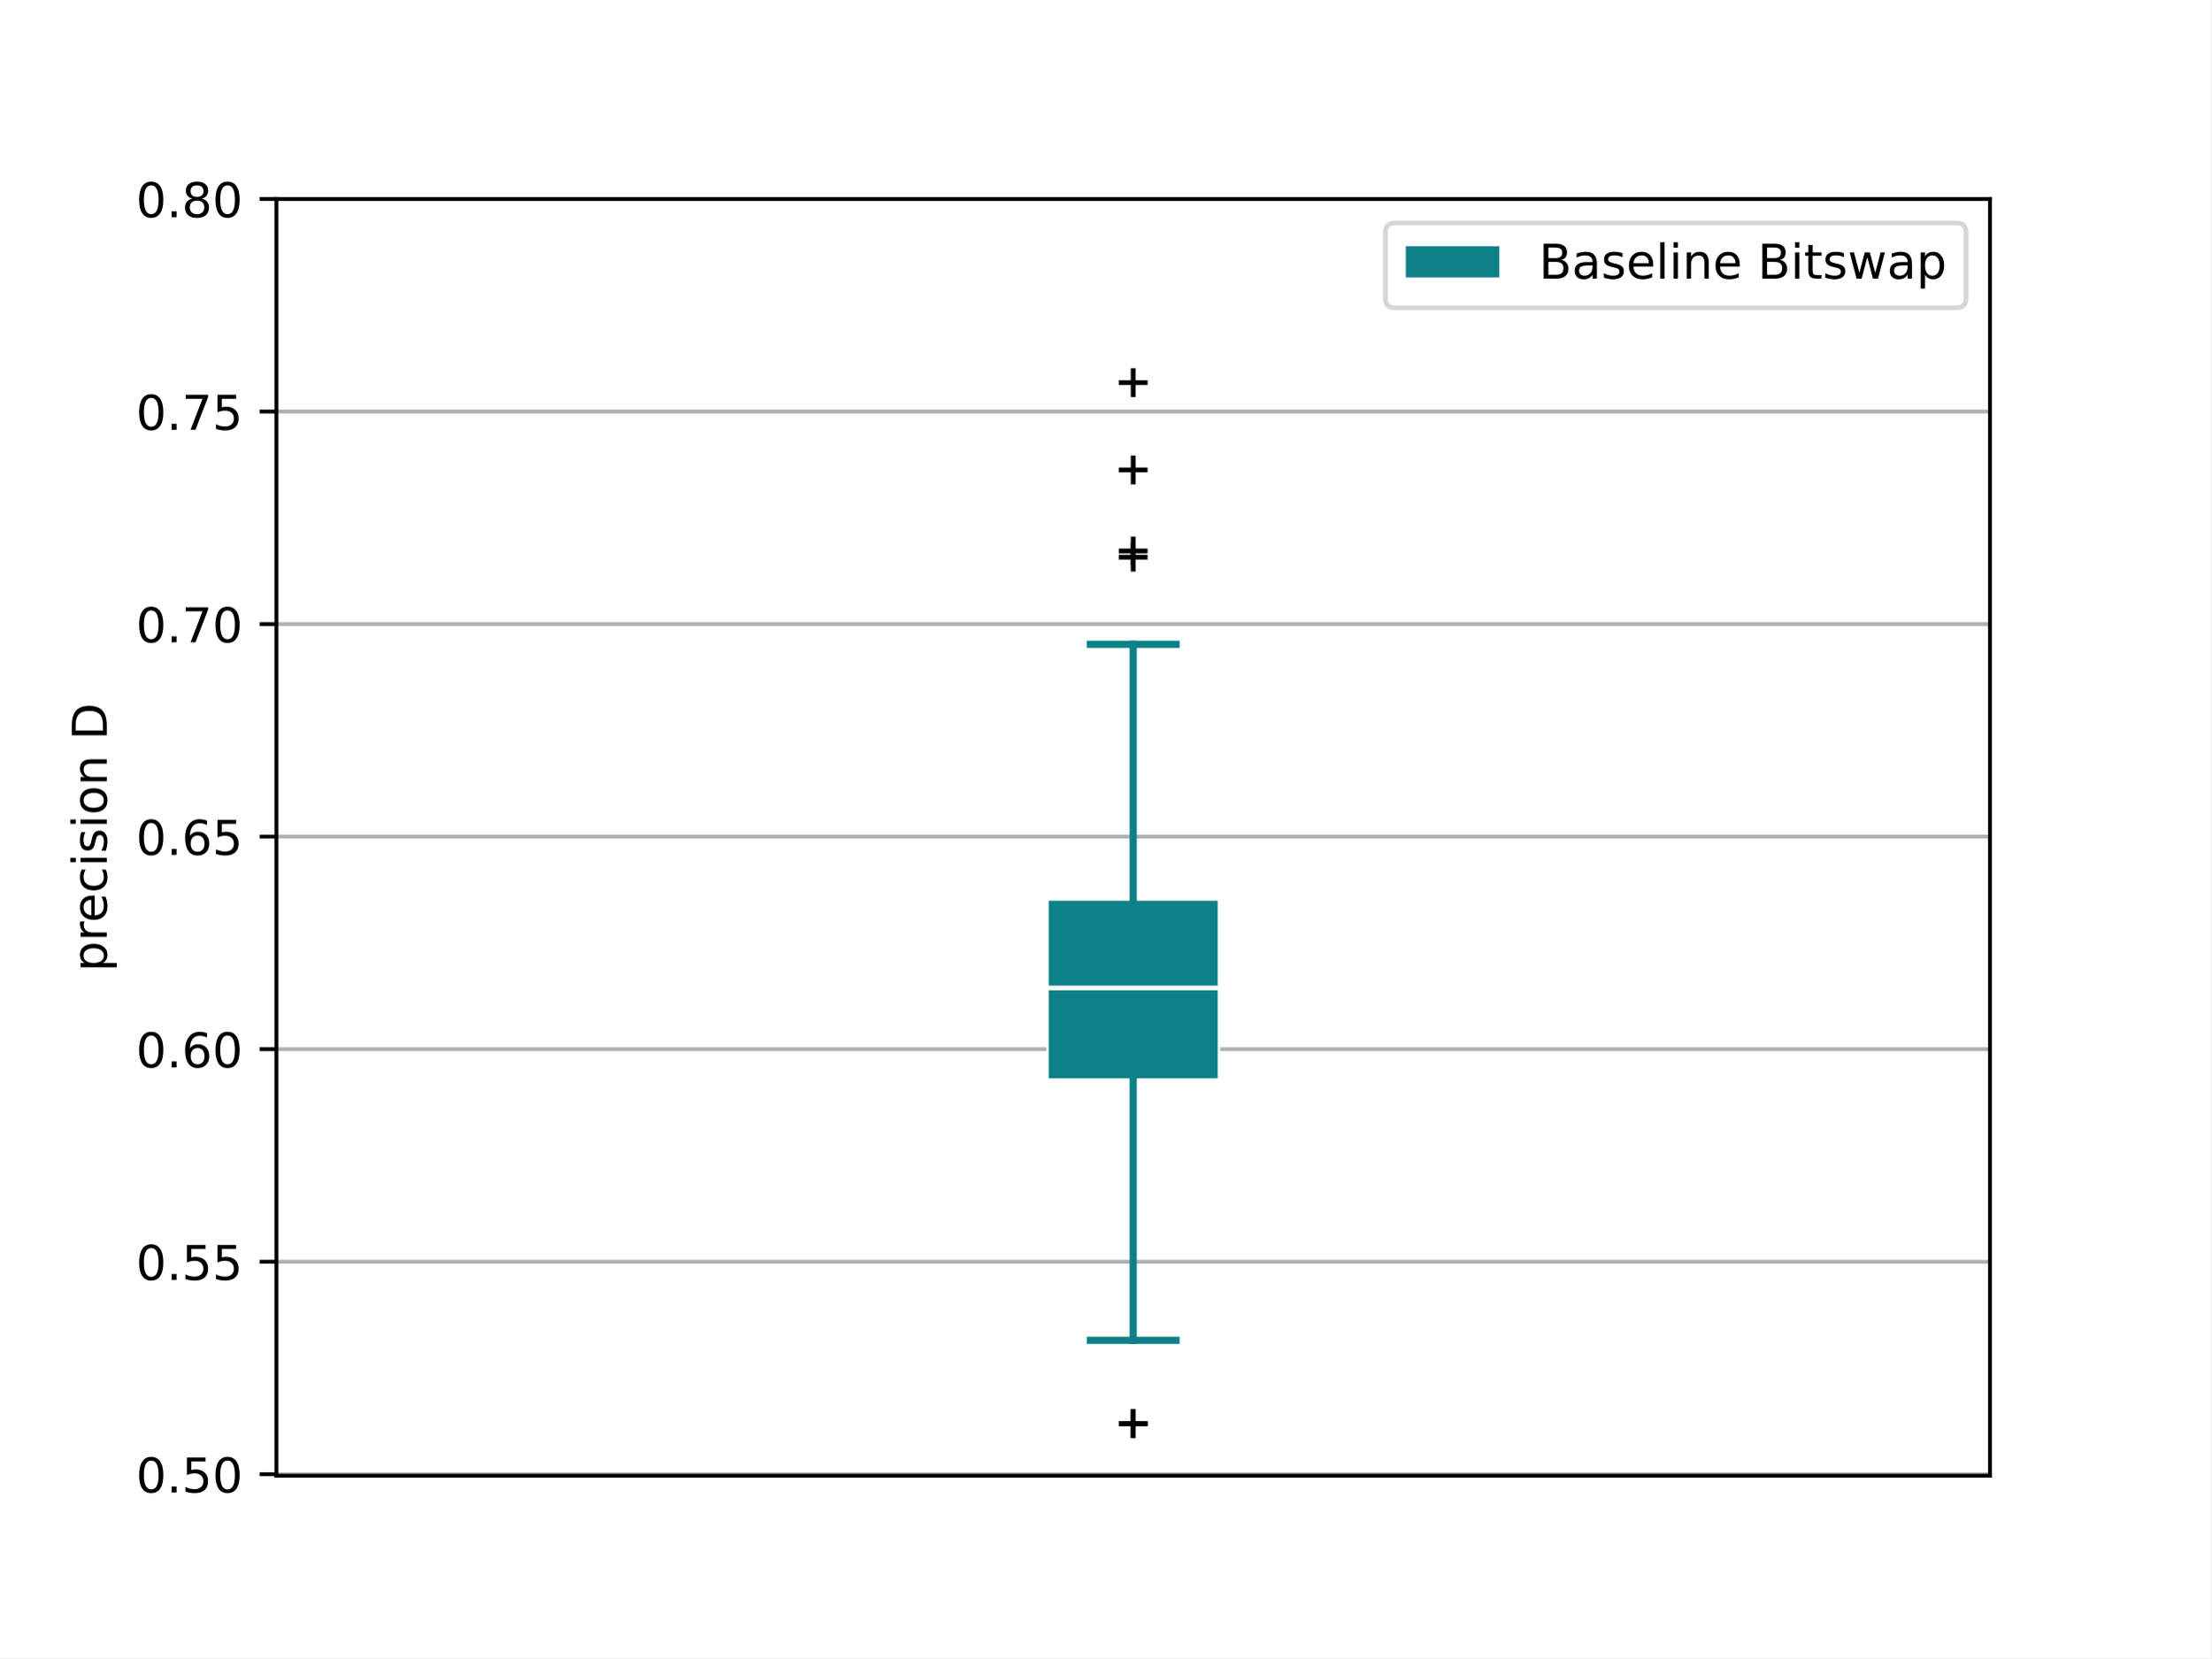
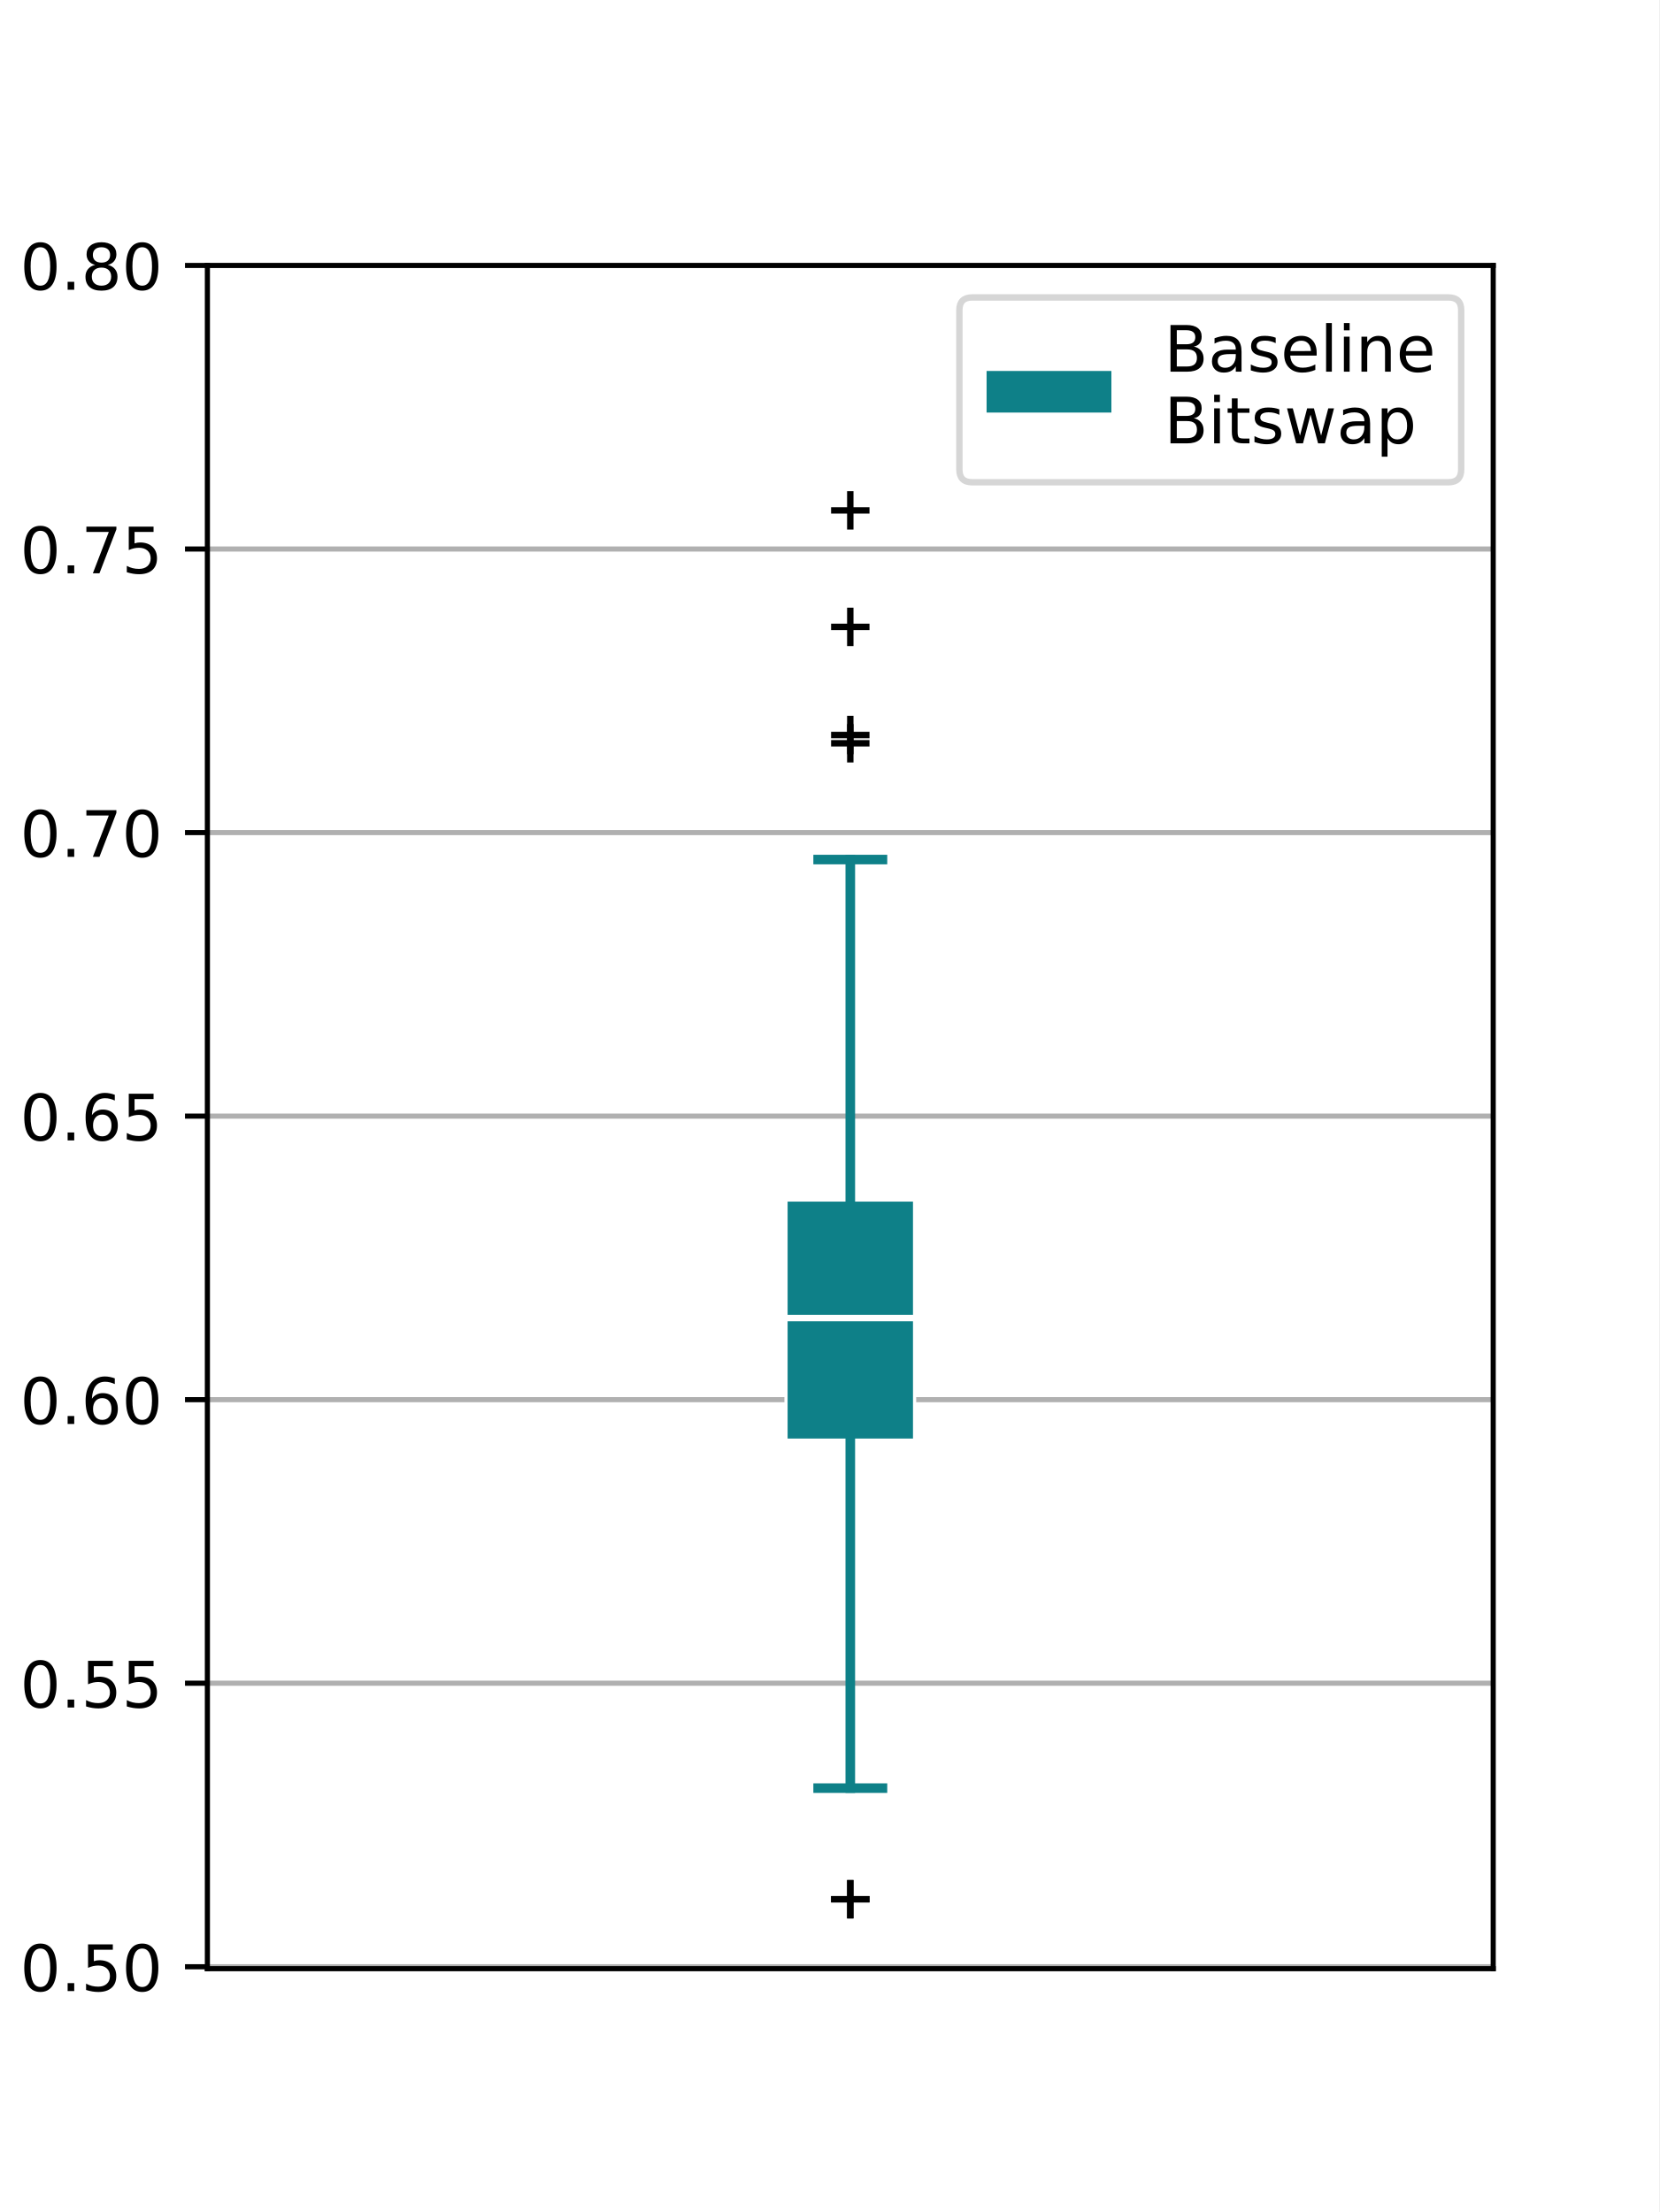
- <svg xmlns="http://www.w3.org/2000/svg" xmlns:xlink="http://www.w3.org/1999/xlink" width="460.8pt" height="345.6pt" viewBox="0 0 460.8 345.6" version="1.1">
+ <svg xmlns="http://www.w3.org/2000/svg" xmlns:xlink="http://www.w3.org/1999/xlink" width="259.2pt" height="345.6pt" viewBox="0 0 259.2 345.6" version="1.1">
  <defs>
    <style type="text/css">*{stroke-linejoin: round; stroke-linecap: butt}</style>
  </defs>
  <g id="figure_1">
    <g id="patch_1">
-       <path d="M 0 345.6  L 460.8 345.6  L 460.8 0  L 0 0  z " style="fill: #ffffff" />
+       <path d="M 0 345.6  L 259.2 345.6  L 259.2 0  L 0 0  z " style="fill: #ffffff" />
    </g>
    <g id="axes_1">
      <g id="patch_2">
-         <path d="M 57.6 307.584  L 414.72 307.584  L 414.72 41.472  L 57.6 41.472  z " style="fill: #ffffff" />
+         <path d="M 32.4 307.584  L 233.28 307.584  L 233.28 41.472  L 32.4 41.472  z " style="fill: #ffffff" />
      </g>
      <g id="matplotlib.axis_1" />
      <g id="matplotlib.axis_2">
        <g id="ytick_1">
          <g id="line2d_1">
-             <path d="M 57.6 307.283  L 414.72 307.283  " clip-path="url(#p229837969a)" style="fill: none; stroke: #b0b0b0; stroke-width: 0.8; stroke-linecap: square" />
+             <path d="M 32.4 307.283  L 233.28 307.283  " clip-path="url(#p59bcdf8ecb)" style="fill: none; stroke: #b0b0b0; stroke-width: 0.8; stroke-linecap: square" />
          </g>
          <g id="line2d_2">
            <defs>
-               <path id="m9aa3492891" d="M 0 0  L -3.5 0  " style="stroke: #000000; stroke-width: 0.8" />
-             </defs>
-             <g>
-               <use xlink:href="#m9aa3492891" x="57.6" y="307.283" style="stroke: #000000; stroke-width: 0.8" />
+               <path id="mee208052ca" d="M 0 0  L -3.5 0  " style="stroke: #000000; stroke-width: 0.8" />
+             </defs>
+             <g>
+               <use xlink:href="#mee208052ca" x="32.4" y="307.283" style="stroke: #000000; stroke-width: 0.8" />
            </g>
          </g>
          <g id="text_1">
-             <g transform="translate(28.33438 311.0818) scale(0.1 -0.1)">
+             <g transform="translate(3.134375 311.0818) scale(0.1 -0.1)">
              <defs>
                <path id="DejaVuSans-30" d="M 2034 4250  Q 1547 4250 1301 3770  Q 1056 3291 1056 2328  Q 1056 1369 1301 889  Q 1547 409 2034 409  Q 2525 409 2770 889  Q 3016 1369 3016 2328  Q 3016 3291 2770 3770  Q 2525 4250 2034 4250  z M 2034 4750  Q 2819 4750 3233 4129  Q 3647 3509 3647 2328  Q 3647 1150 3233 529  Q 2819 -91 2034 -91  Q 1250 -91 836 529  Q 422 1150 422 2328  Q 422 3509 836 4129  Q 1250 4750 2034 4750  z " transform="scale(0.015625)" />
                <path id="DejaVuSans-2e" d="M 684 794  L 1344 794  L 1344 0  L 684 0  L 684 794  z " transform="scale(0.015625)" />
                <path id="DejaVuSans-35" d="M 691 4666  L 3169 4666  L 3169 4134  L 1269 4134  L 1269 2991  Q 1406 3038 1543 3061  Q 1681 3084 1819 3084  Q 2600 3084 3056 2656  Q 3513 2228 3513 1497  Q 3513 744 3044 326  Q 2575 -91 1722 -91  Q 1428 -91 1123 -41  Q 819 9 494 109  L 494 744  Q 775 591 1075 516  Q 1375 441 1709 441  Q 2250 441 2565 725  Q 2881 1009 2881 1497  Q 2881 1984 2565 2268  Q 2250 2553 1709 2553  Q 1456 2553 1204 2497  Q 953 2441 691 2322  L 691 4666  z " transform="scale(0.015625)" />
              </defs>
              <use xlink:href="#DejaVuSans-30" />
              <use xlink:href="#DejaVuSans-2e" x="63.623" />
              <use xlink:href="#DejaVuSans-35" x="95.41" />
              <use xlink:href="#DejaVuSans-30" x="159.033" />
            </g>
          </g>
        </g>
        <g id="ytick_2">
          <g id="line2d_3">
-             <path d="M 57.6 262.981  L 414.72 262.981  " clip-path="url(#p229837969a)" style="fill: none; stroke: #b0b0b0; stroke-width: 0.8; stroke-linecap: square" />
+             <path d="M 32.4 262.981  L 233.28 262.981  " clip-path="url(#p59bcdf8ecb)" style="fill: none; stroke: #b0b0b0; stroke-width: 0.8; stroke-linecap: square" />
          </g>
          <g id="line2d_4">
            <g>
-               <use xlink:href="#m9aa3492891" x="57.6" y="262.981" style="stroke: #000000; stroke-width: 0.8" />
+               <use xlink:href="#mee208052ca" x="32.4" y="262.981" style="stroke: #000000; stroke-width: 0.8" />
            </g>
          </g>
          <g id="text_2">
-             <g transform="translate(28.33438 266.7801) scale(0.1 -0.1)">
+             <g transform="translate(3.134375 266.7801) scale(0.1 -0.1)">
              <use xlink:href="#DejaVuSans-30" />
              <use xlink:href="#DejaVuSans-2e" x="63.623" />
              <use xlink:href="#DejaVuSans-35" x="95.41" />
              <use xlink:href="#DejaVuSans-35" x="159.033" />
            </g>
          </g>
        </g>
        <g id="ytick_3">
          <g id="line2d_5">
-             <path d="M 57.6 218.679  L 414.72 218.679  " clip-path="url(#p229837969a)" style="fill: none; stroke: #b0b0b0; stroke-width: 0.8; stroke-linecap: square" />
+             <path d="M 32.4 218.679  L 233.28 218.679  " clip-path="url(#p59bcdf8ecb)" style="fill: none; stroke: #b0b0b0; stroke-width: 0.8; stroke-linecap: square" />
          </g>
          <g id="line2d_6">
            <g>
-               <use xlink:href="#m9aa3492891" x="57.6" y="218.679" style="stroke: #000000; stroke-width: 0.8" />
+               <use xlink:href="#mee208052ca" x="32.4" y="218.679" style="stroke: #000000; stroke-width: 0.8" />
            </g>
          </g>
          <g id="text_3">
-             <g transform="translate(28.33438 222.4783) scale(0.1 -0.1)">
+             <g transform="translate(3.134375 222.4783) scale(0.1 -0.1)">
              <defs>
                <path id="DejaVuSans-36" d="M 2113 2584  Q 1688 2584 1439 2293  Q 1191 2003 1191 1497  Q 1191 994 1439 701  Q 1688 409 2113 409  Q 2538 409 2786 701  Q 3034 994 3034 1497  Q 3034 2003 2786 2293  Q 2538 2584 2113 2584  z M 3366 4563  L 3366 3988  Q 3128 4100 2886 4159  Q 2644 4219 2406 4219  Q 1781 4219 1451 3797  Q 1122 3375 1075 2522  Q 1259 2794 1537 2939  Q 1816 3084 2150 3084  Q 2853 3084 3261 2657  Q 3669 2231 3669 1497  Q 3669 778 3244 343  Q 2819 -91 2113 -91  Q 1303 -91 875 529  Q 447 1150 447 2328  Q 447 3434 972 4092  Q 1497 4750 2381 4750  Q 2619 4750 2861 4703  Q 3103 4656 3366 4563  z " transform="scale(0.015625)" />
              </defs>
              <use xlink:href="#DejaVuSans-30" />
              <use xlink:href="#DejaVuSans-2e" x="63.623" />
              <use xlink:href="#DejaVuSans-36" x="95.41" />
              <use xlink:href="#DejaVuSans-30" x="159.033" />
            </g>
          </g>
        </g>
        <g id="ytick_4">
          <g id="line2d_7">
-             <path d="M 57.6 174.377  L 414.72 174.377  " clip-path="url(#p229837969a)" style="fill: none; stroke: #b0b0b0; stroke-width: 0.8; stroke-linecap: square" />
+             <path d="M 32.4 174.377  L 233.28 174.377  " clip-path="url(#p59bcdf8ecb)" style="fill: none; stroke: #b0b0b0; stroke-width: 0.8; stroke-linecap: square" />
          </g>
          <g id="line2d_8">
            <g>
-               <use xlink:href="#m9aa3492891" x="57.6" y="174.377" style="stroke: #000000; stroke-width: 0.8" />
+               <use xlink:href="#mee208052ca" x="32.4" y="174.377" style="stroke: #000000; stroke-width: 0.8" />
            </g>
          </g>
          <g id="text_4">
-             <g transform="translate(28.33438 178.1765) scale(0.1 -0.1)">
+             <g transform="translate(3.134375 178.1765) scale(0.1 -0.1)">
              <use xlink:href="#DejaVuSans-30" />
              <use xlink:href="#DejaVuSans-2e" x="63.623" />
              <use xlink:href="#DejaVuSans-36" x="95.41" />
              <use xlink:href="#DejaVuSans-35" x="159.033" />
            </g>
          </g>
        </g>
        <g id="ytick_5">
          <g id="line2d_9">
-             <path d="M 57.6 130.076  L 414.72 130.076  " clip-path="url(#p229837969a)" style="fill: none; stroke: #b0b0b0; stroke-width: 0.8; stroke-linecap: square" />
+             <path d="M 32.4 130.076  L 233.28 130.076  " clip-path="url(#p59bcdf8ecb)" style="fill: none; stroke: #b0b0b0; stroke-width: 0.8; stroke-linecap: square" />
          </g>
          <g id="line2d_10">
            <g>
-               <use xlink:href="#m9aa3492891" x="57.6" y="130.076" style="stroke: #000000; stroke-width: 0.8" />
+               <use xlink:href="#mee208052ca" x="32.4" y="130.076" style="stroke: #000000; stroke-width: 0.8" />
            </g>
          </g>
          <g id="text_5">
-             <g transform="translate(28.33438 133.8748) scale(0.1 -0.1)">
+             <g transform="translate(3.134375 133.8748) scale(0.1 -0.1)">
              <defs>
                <path id="DejaVuSans-37" d="M 525 4666  L 3525 4666  L 3525 4397  L 1831 0  L 1172 0  L 2766 4134  L 525 4134  L 525 4666  z " transform="scale(0.015625)" />
              </defs>
              <use xlink:href="#DejaVuSans-30" />
              <use xlink:href="#DejaVuSans-2e" x="63.623" />
              <use xlink:href="#DejaVuSans-37" x="95.41" />
              <use xlink:href="#DejaVuSans-30" x="159.033" />
            </g>
          </g>
        </g>
        <g id="ytick_6">
          <g id="line2d_11">
-             <path d="M 57.6 85.774  L 414.72 85.774  " clip-path="url(#p229837969a)" style="fill: none; stroke: #b0b0b0; stroke-width: 0.8; stroke-linecap: square" />
+             <path d="M 32.4 85.774  L 233.28 85.774  " clip-path="url(#p59bcdf8ecb)" style="fill: none; stroke: #b0b0b0; stroke-width: 0.8; stroke-linecap: square" />
          </g>
          <g id="line2d_12">
            <g>
-               <use xlink:href="#m9aa3492891" x="57.6" y="85.774" style="stroke: #000000; stroke-width: 0.8" />
+               <use xlink:href="#mee208052ca" x="32.4" y="85.774" style="stroke: #000000; stroke-width: 0.8" />
            </g>
          </g>
          <g id="text_6">
-             <g transform="translate(28.33438 89.57299) scale(0.1 -0.1)">
+             <g transform="translate(3.134375 89.57299) scale(0.1 -0.1)">
              <use xlink:href="#DejaVuSans-30" />
              <use xlink:href="#DejaVuSans-2e" x="63.623" />
              <use xlink:href="#DejaVuSans-37" x="95.41" />
              <use xlink:href="#DejaVuSans-35" x="159.033" />
            </g>
          </g>
        </g>
        <g id="ytick_7">
          <g id="line2d_13">
-             <path d="M 57.6 41.472  L 414.72 41.472  " clip-path="url(#p229837969a)" style="fill: none; stroke: #b0b0b0; stroke-width: 0.8; stroke-linecap: square" />
+             <path d="M 32.4 41.472  L 233.28 41.472  " clip-path="url(#p59bcdf8ecb)" style="fill: none; stroke: #b0b0b0; stroke-width: 0.8; stroke-linecap: square" />
          </g>
          <g id="line2d_14">
            <g>
-               <use xlink:href="#m9aa3492891" x="57.6" y="41.472" style="stroke: #000000; stroke-width: 0.8" />
+               <use xlink:href="#mee208052ca" x="32.4" y="41.472" style="stroke: #000000; stroke-width: 0.8" />
            </g>
          </g>
          <g id="text_7">
-             <g transform="translate(28.33438 45.27122) scale(0.1 -0.1)">
+             <g transform="translate(3.134375 45.27122) scale(0.1 -0.1)">
              <defs>
                <path id="DejaVuSans-38" d="M 2034 2216  Q 1584 2216 1326 1975  Q 1069 1734 1069 1313  Q 1069 891 1326 650  Q 1584 409 2034 409  Q 2484 409 2743 651  Q 3003 894 3003 1313  Q 3003 1734 2745 1975  Q 2488 2216 2034 2216  z M 1403 2484  Q 997 2584 770 2862  Q 544 3141 544 3541  Q 544 4100 942 4425  Q 1341 4750 2034 4750  Q 2731 4750 3128 4425  Q 3525 4100 3525 3541  Q 3525 3141 3298 2862  Q 3072 2584 2669 2484  Q 3125 2378 3379 2068  Q 3634 1759 3634 1313  Q 3634 634 3220 271  Q 2806 -91 2034 -91  Q 1263 -91 848 271  Q 434 634 434 1313  Q 434 1759 690 2068  Q 947 2378 1403 2484  z M 1172 3481  Q 1172 3119 1398 2916  Q 1625 2713 2034 2713  Q 2441 2713 2670 2916  Q 2900 3119 2900 3481  Q 2900 3844 2670 4047  Q 2441 4250 2034 4250  Q 1625 4250 1398 4047  Q 1172 3844 1172 3481  z " transform="scale(0.015625)" />
              </defs>
              <use xlink:href="#DejaVuSans-30" />
              <use xlink:href="#DejaVuSans-2e" x="63.623" />
              <use xlink:href="#DejaVuSans-38" x="95.41" />
              <use xlink:href="#DejaVuSans-30" x="159.033" />
            </g>
          </g>
        </g>
        <g id="text_8">
-           <g transform="translate(22.25469 202.521) rotate(-90) scale(0.1 -0.1)">
+           <g transform="translate(-2.945313 202.521) rotate(-90) scale(0.1 -0.1)">
            <defs>
              <path id="DejaVuSans-70" d="M 1159 525  L 1159 -1331  L 581 -1331  L 581 3500  L 1159 3500  L 1159 2969  Q 1341 3281 1617 3432  Q 1894 3584 2278 3584  Q 2916 3584 3314 3078  Q 3713 2572 3713 1747  Q 3713 922 3314 415  Q 2916 -91 2278 -91  Q 1894 -91 1617 61  Q 1341 213 1159 525  z M 3116 1747  Q 3116 2381 2855 2742  Q 2594 3103 2138 3103  Q 1681 3103 1420 2742  Q 1159 2381 1159 1747  Q 1159 1113 1420 752  Q 1681 391 2138 391  Q 2594 391 2855 752  Q 3116 1113 3116 1747  z " transform="scale(0.015625)" />
              <path id="DejaVuSans-72" d="M 2631 2963  Q 2534 3019 2420 3045  Q 2306 3072 2169 3072  Q 1681 3072 1420 2755  Q 1159 2438 1159 1844  L 1159 0  L 581 0  L 581 3500  L 1159 3500  L 1159 2956  Q 1341 3275 1631 3429  Q 1922 3584 2338 3584  Q 2397 3584 2469 3576  Q 2541 3569 2628 3553  L 2631 2963  z " transform="scale(0.015625)" />
              <path id="DejaVuSans-65" d="M 3597 1894  L 3597 1613  L 953 1613  Q 991 1019 1311 708  Q 1631 397 2203 397  Q 2534 397 2845 478  Q 3156 559 3463 722  L 3463 178  Q 3153 47 2828 -22  Q 2503 -91 2169 -91  Q 1331 -91 842 396  Q 353 884 353 1716  Q 353 2575 817 3079  Q 1281 3584 2069 3584  Q 2775 3584 3186 3129  Q 3597 2675 3597 1894  z M 3022 2063  Q 3016 2534 2758 2815  Q 2500 3097 2075 3097  Q 1594 3097 1305 2825  Q 1016 2553 972 2059  L 3022 2063  z " transform="scale(0.015625)" />
              <path id="DejaVuSans-63" d="M 3122 3366  L 3122 2828  Q 2878 2963 2633 3030  Q 2388 3097 2138 3097  Q 1578 3097 1268 2742  Q 959 2388 959 1747  Q 959 1106 1268 751  Q 1578 397 2138 397  Q 2388 397 2633 464  Q 2878 531 3122 666  L 3122 134  Q 2881 22 2623 -34  Q 2366 -91 2075 -91  Q 1284 -91 818 406  Q 353 903 353 1747  Q 353 2603 823 3093  Q 1294 3584 2113 3584  Q 2378 3584 2631 3529  Q 2884 3475 3122 3366  z " transform="scale(0.015625)" />
              <path id="DejaVuSans-69" d="M 603 3500  L 1178 3500  L 1178 0  L 603 0  L 603 3500  z M 603 4863  L 1178 4863  L 1178 4134  L 603 4134  L 603 4863  z " transform="scale(0.015625)" />
              <path id="DejaVuSans-73" d="M 2834 3397  L 2834 2853  Q 2591 2978 2328 3040  Q 2066 3103 1784 3103  Q 1356 3103 1142 2972  Q 928 2841 928 2578  Q 928 2378 1081 2264  Q 1234 2150 1697 2047  L 1894 2003  Q 2506 1872 2764 1633  Q 3022 1394 3022 966  Q 3022 478 2636 193  Q 2250 -91 1575 -91  Q 1294 -91 989 -36  Q 684 19 347 128  L 347 722  Q 666 556 975 473  Q 1284 391 1588 391  Q 1994 391 2212 530  Q 2431 669 2431 922  Q 2431 1156 2273 1281  Q 2116 1406 1581 1522  L 1381 1569  Q 847 1681 609 1914  Q 372 2147 372 2553  Q 372 3047 722 3315  Q 1072 3584 1716 3584  Q 2034 3584 2315 3537  Q 2597 3491 2834 3397  z " transform="scale(0.015625)" />
              <path id="DejaVuSans-6f" d="M 1959 3097  Q 1497 3097 1228 2736  Q 959 2375 959 1747  Q 959 1119 1226 758  Q 1494 397 1959 397  Q 2419 397 2687 759  Q 2956 1122 2956 1747  Q 2956 2369 2687 2733  Q 2419 3097 1959 3097  z M 1959 3584  Q 2709 3584 3137 3096  Q 3566 2609 3566 1747  Q 3566 888 3137 398  Q 2709 -91 1959 -91  Q 1206 -91 779 398  Q 353 888 353 1747  Q 353 2609 779 3096  Q 1206 3584 1959 3584  z " transform="scale(0.015625)" />
              <path id="DejaVuSans-6e" d="M 3513 2113  L 3513 0  L 2938 0  L 2938 2094  Q 2938 2591 2744 2837  Q 2550 3084 2163 3084  Q 1697 3084 1428 2787  Q 1159 2491 1159 1978  L 1159 0  L 581 0  L 581 3500  L 1159 3500  L 1159 2956  Q 1366 3272 1645 3428  Q 1925 3584 2291 3584  Q 2894 3584 3203 3211  Q 3513 2838 3513 2113  z " transform="scale(0.015625)" />
              <path id="DejaVuSans-20" transform="scale(0.015625)" />
              <path id="DejaVuSans-44" d="M 1259 4147  L 1259 519  L 2022 519  Q 2988 519 3436 956  Q 3884 1394 3884 2338  Q 3884 3275 3436 3711  Q 2988 4147 2022 4147  L 1259 4147  z M 628 4666  L 1925 4666  Q 3281 4666 3915 4102  Q 4550 3538 4550 2338  Q 4550 1131 3912 565  Q 3275 0 1925 0  L 628 0  L 628 4666  z " transform="scale(0.015625)" />
            </defs>
            <use xlink:href="#DejaVuSans-70" />
            <use xlink:href="#DejaVuSans-72" x="63.477" />
            <use xlink:href="#DejaVuSans-65" x="102.34" />
            <use xlink:href="#DejaVuSans-63" x="163.863" />
            <use xlink:href="#DejaVuSans-69" x="218.844" />
            <use xlink:href="#DejaVuSans-73" x="246.627" />
            <use xlink:href="#DejaVuSans-69" x="298.727" />
            <use xlink:href="#DejaVuSans-6f" x="326.51" />
            <use xlink:href="#DejaVuSans-6e" x="387.691" />
            <use xlink:href="#DejaVuSans-20" x="451.07" />
            <use xlink:href="#DejaVuSans-44" x="482.857" />
          </g>
        </g>
      </g>
      <g id="patch_3">
-         <path d="M 218.304 225.008  L 254.016 225.008  L 254.016 187.487  L 218.304 187.487  L 218.304 225.008  z " clip-path="url(#p229837969a)" style="fill: #0e8088; stroke: #ffffff; stroke-width: 0.5; stroke-linejoin: miter" />
+         <path d="M 122.796 225.008  L 142.884 225.008  L 142.884 187.487  L 122.796 187.487  L 122.796 225.008  z " clip-path="url(#p59bcdf8ecb)" style="fill: #0e8088; stroke: #ffffff; stroke-width: 0.5; stroke-linejoin: miter" />
      </g>
      <g id="line2d_15">
-         <path d="M 236.16 225.008  L 236.16 279.373  " clip-path="url(#p229837969a)" style="fill: none; stroke: #0e8088; stroke-width: 1.5; stroke-linecap: square" />
+         <path d="M 132.84 225.008  L 132.84 279.373  " clip-path="url(#p59bcdf8ecb)" style="fill: none; stroke: #0e8088; stroke-width: 1.5; stroke-linecap: square" />
      </g>
      <g id="line2d_16">
-         <path d="M 236.16 187.487  L 236.16 134.295  " clip-path="url(#p229837969a)" style="fill: none; stroke: #0e8088; stroke-width: 1.5; stroke-linecap: square" />
+         <path d="M 132.84 187.487  L 132.84 134.295  " clip-path="url(#p59bcdf8ecb)" style="fill: none; stroke: #0e8088; stroke-width: 1.5; stroke-linecap: square" />
      </g>
      <g id="line2d_17">
-         <path d="M 227.232 279.373  L 245.088 279.373  " clip-path="url(#p229837969a)" style="fill: none; stroke: #0e8088; stroke-width: 1.5; stroke-linecap: square" />
+         <path d="M 127.818 279.373  L 137.862 279.373  " clip-path="url(#p59bcdf8ecb)" style="fill: none; stroke: #0e8088; stroke-width: 1.5; stroke-linecap: square" />
      </g>
      <g id="line2d_18">
-         <path d="M 227.232 134.295  L 245.088 134.295  " clip-path="url(#p229837969a)" style="fill: none; stroke: #0e8088; stroke-width: 1.5; stroke-linecap: square" />
+         <path d="M 127.818 134.295  L 137.862 134.295  " clip-path="url(#p59bcdf8ecb)" style="fill: none; stroke: #0e8088; stroke-width: 1.5; stroke-linecap: square" />
      </g>
      <g id="line2d_19">
        <defs>
-           <path id="mfaf039638e" d="M -3 0  L 3 0  M 0 3  L 0 -3  " style="stroke: #000000" />
+           <path id="m921026960a" d="M -3 0  L 3 0  M 0 3  L 0 -3  " style="stroke: #000000" />
        </defs>
-         <g clip-path="url(#p229837969a)">
-           <use xlink:href="#mfaf039638e" x="236.16" y="296.735" style="fill-opacity: 0; stroke: #000000" />
-           <use xlink:href="#mfaf039638e" x="236.16" y="296.735" style="fill-opacity: 0; stroke: #000000" />
-           <use xlink:href="#mfaf039638e" x="236.16" y="114.835" style="fill-opacity: 0; stroke: #000000" />
-           <use xlink:href="#mfaf039638e" x="236.16" y="97.945" style="fill-opacity: 0; stroke: #000000" />
-           <use xlink:href="#mfaf039638e" x="236.16" y="79.746" style="fill-opacity: 0; stroke: #000000" />
-           <use xlink:href="#mfaf039638e" x="236.16" y="116.126" style="fill-opacity: 0; stroke: #000000" />
+         <g clip-path="url(#p59bcdf8ecb)">
+           <use xlink:href="#m921026960a" x="132.84" y="296.735" style="fill-opacity: 0; stroke: #000000" />
+           <use xlink:href="#m921026960a" x="132.84" y="296.735" style="fill-opacity: 0; stroke: #000000" />
+           <use xlink:href="#m921026960a" x="132.84" y="114.835" style="fill-opacity: 0; stroke: #000000" />
+           <use xlink:href="#m921026960a" x="132.84" y="97.945" style="fill-opacity: 0; stroke: #000000" />
+           <use xlink:href="#m921026960a" x="132.84" y="79.746" style="fill-opacity: 0; stroke: #000000" />
+           <use xlink:href="#m921026960a" x="132.84" y="116.126" style="fill-opacity: 0; stroke: #000000" />
        </g>
      </g>
      <g id="line2d_20">
-         <path d="M 218.304 205.926  L 254.016 205.926  " clip-path="url(#p229837969a)" style="fill: none; stroke: #ffffff; stroke-linecap: square" />
+         <path d="M 122.796 205.926  L 142.884 205.926  " clip-path="url(#p59bcdf8ecb)" style="fill: none; stroke: #ffffff; stroke-linecap: square" />
      </g>
      <g id="patch_4">
-         <path d="M 57.6 307.584  L 57.6 41.472  " style="fill: none; stroke: #000000; stroke-width: 0.8; stroke-linejoin: miter; stroke-linecap: square" />
+         <path d="M 32.4 307.584  L 32.4 41.472  " style="fill: none; stroke: #000000; stroke-width: 0.8; stroke-linejoin: miter; stroke-linecap: square" />
      </g>
      <g id="patch_5">
-         <path d="M 414.72 307.584  L 414.72 41.472  " style="fill: none; stroke: #000000; stroke-width: 0.8; stroke-linejoin: miter; stroke-linecap: square" />
+         <path d="M 233.28 307.584  L 233.28 41.472  " style="fill: none; stroke: #000000; stroke-width: 0.8; stroke-linejoin: miter; stroke-linecap: square" />
      </g>
      <g id="patch_6">
-         <path d="M 57.6 307.584  L 414.72 307.584  " style="fill: none; stroke: #000000; stroke-width: 0.8; stroke-linejoin: miter; stroke-linecap: square" />
+         <path d="M 32.4 307.584  L 233.28 307.584  " style="fill: none; stroke: #000000; stroke-width: 0.8; stroke-linejoin: miter; stroke-linecap: square" />
      </g>
      <g id="patch_7">
-         <path d="M 57.6 41.472  L 414.72 41.472  " style="fill: none; stroke: #000000; stroke-width: 0.8; stroke-linejoin: miter; stroke-linecap: square" />
+         <path d="M 32.4 41.472  L 233.28 41.472  " style="fill: none; stroke: #000000; stroke-width: 0.8; stroke-linejoin: miter; stroke-linecap: square" />
      </g>
      <g id="legend_1">
        <g id="patch_8">
-           <path d="M 290.72 64.15  L 407.72 64.15  Q 409.72 64.15 409.72 62.15  L 409.72 48.472  Q 409.72 46.472 407.72 46.472  L 290.72 46.472  Q 288.72 46.472 288.72 48.472  L 288.72 62.15  Q 288.72 64.15 290.72 64.15  z " style="fill: #ffffff; opacity: 0.8; stroke: #cccccc; stroke-linejoin: miter" />
+           <path d="M 151.882 75.348  L 226.28 75.348  Q 228.28 75.348 228.28 73.348  L 228.28 48.472  Q 228.28 46.472 226.28 46.472  L 151.882 46.472  Q 149.882 46.472 149.882 48.472  L 149.882 73.348  Q 149.882 75.348 151.882 75.348  z " style="fill: #ffffff; opacity: 0.8; stroke: #cccccc; stroke-linejoin: miter" />
        </g>
        <g id="patch_9">
-           <path d="M 292.72 58.07  L 312.72 58.07  L 312.72 51.07  L 292.72 51.07  z " style="fill: #0e8088; stroke: #ffffff; stroke-width: 0.5; stroke-linejoin: miter" />
+           <path d="M 153.882 64.709  L 173.882 64.709  L 173.882 57.709  L 153.882 57.709  z " style="fill: #0e8088; stroke: #ffffff; stroke-width: 0.5; stroke-linejoin: miter" />
        </g>
        <g id="text_9">
-           <g transform="translate(320.72 58.07044) scale(0.1 -0.1)">
+           <g transform="translate(181.8816 58.07044) scale(0.1 -0.1)">
            <defs>
              <path id="DejaVuSans-42" d="M 1259 2228  L 1259 519  L 2272 519  Q 2781 519 3026 730  Q 3272 941 3272 1375  Q 3272 1813 3026 2020  Q 2781 2228 2272 2228  L 1259 2228  z M 1259 4147  L 1259 2741  L 2194 2741  Q 2656 2741 2882 2914  Q 3109 3088 3109 3444  Q 3109 3797 2882 3972  Q 2656 4147 2194 4147  L 1259 4147  z M 628 4666  L 2241 4666  Q 2963 4666 3353 4366  Q 3744 4066 3744 3513  Q 3744 3084 3544 2831  Q 3344 2578 2956 2516  Q 3422 2416 3680 2098  Q 3938 1781 3938 1306  Q 3938 681 3513 340  Q 3088 0 2303 0  L 628 0  L 628 4666  z " transform="scale(0.015625)" />
              <path id="DejaVuSans-61" d="M 2194 1759  Q 1497 1759 1228 1600  Q 959 1441 959 1056  Q 959 750 1161 570  Q 1363 391 1709 391  Q 2188 391 2477 730  Q 2766 1069 2766 1631  L 2766 1759  L 2194 1759  z M 3341 1997  L 3341 0  L 2766 0  L 2766 531  Q 2569 213 2275 61  Q 1981 -91 1556 -91  Q 1019 -91 701 211  Q 384 513 384 1019  Q 384 1609 779 1909  Q 1175 2209 1959 2209  L 2766 2209  L 2766 2266  Q 2766 2663 2505 2880  Q 2244 3097 1772 3097  Q 1472 3097 1187 3025  Q 903 2953 641 2809  L 641 3341  Q 956 3463 1253 3523  Q 1550 3584 1831 3584  Q 2591 3584 2966 3190  Q 3341 2797 3341 1997  z " transform="scale(0.015625)" />
              <path id="DejaVuSans-6c" d="M 603 4863  L 1178 4863  L 1178 0  L 603 0  L 603 4863  z " transform="scale(0.015625)" />
-               <path id="DejaVuSans-74" d="M 1172 4494  L 1172 3500  L 2356 3500  L 2356 3053  L 1172 3053  L 1172 1153  Q 1172 725 1289 603  Q 1406 481 1766 481  L 2356 481  L 2356 0  L 1766 0  Q 1100 0 847 248  Q 594 497 594 1153  L 594 3053  L 172 3053  L 172 3500  L 594 3500  L 594 4494  L 1172 4494  z " transform="scale(0.015625)" />
-               <path id="DejaVuSans-77" d="M 269 3500  L 844 3500  L 1563 769  L 2278 3500  L 2956 3500  L 3675 769  L 4391 3500  L 4966 3500  L 4050 0  L 3372 0  L 2619 2869  L 1863 0  L 1184 0  L 269 3500  z " transform="scale(0.015625)" />
            </defs>
            <use xlink:href="#DejaVuSans-42" />
            <use xlink:href="#DejaVuSans-61" x="68.604" />
            <use xlink:href="#DejaVuSans-73" x="129.883" />
            <use xlink:href="#DejaVuSans-65" x="181.982" />
            <use xlink:href="#DejaVuSans-6c" x="243.506" />
            <use xlink:href="#DejaVuSans-69" x="271.289" />
            <use xlink:href="#DejaVuSans-6e" x="299.072" />
            <use xlink:href="#DejaVuSans-65" x="362.451" />
-             <use xlink:href="#DejaVuSans-20" x="423.975" />
-             <use xlink:href="#DejaVuSans-42" x="455.762" />
-             <use xlink:href="#DejaVuSans-69" x="524.365" />
-             <use xlink:href="#DejaVuSans-74" x="552.148" />
-             <use xlink:href="#DejaVuSans-73" x="591.357" />
-             <use xlink:href="#DejaVuSans-77" x="643.457" />
-             <use xlink:href="#DejaVuSans-61" x="725.244" />
-             <use xlink:href="#DejaVuSans-70" x="786.523" />
+           </g>
+           <g transform="translate(181.8816 69.26825) scale(0.1 -0.1)">
+             <defs>
+               <path id="DejaVuSans-74" d="M 1172 4494  L 1172 3500  L 2356 3500  L 2356 3053  L 1172 3053  L 1172 1153  Q 1172 725 1289 603  Q 1406 481 1766 481  L 2356 481  L 2356 0  L 1766 0  Q 1100 0 847 248  Q 594 497 594 1153  L 594 3053  L 172 3053  L 172 3500  L 594 3500  L 594 4494  L 1172 4494  z " transform="scale(0.015625)" />
+               <path id="DejaVuSans-77" d="M 269 3500  L 844 3500  L 1563 769  L 2278 3500  L 2956 3500  L 3675 769  L 4391 3500  L 4966 3500  L 4050 0  L 3372 0  L 2619 2869  L 1863 0  L 1184 0  L 269 3500  z " transform="scale(0.015625)" />
+             </defs>
+             <use xlink:href="#DejaVuSans-42" />
+             <use xlink:href="#DejaVuSans-69" x="68.604" />
+             <use xlink:href="#DejaVuSans-74" x="96.387" />
+             <use xlink:href="#DejaVuSans-73" x="135.596" />
+             <use xlink:href="#DejaVuSans-77" x="187.695" />
+             <use xlink:href="#DejaVuSans-61" x="269.482" />
+             <use xlink:href="#DejaVuSans-70" x="330.762" />
          </g>
        </g>
      </g>
    </g>
  </g>
  <defs>
-     <clipPath id="p229837969a">
-       <rect x="57.6" y="41.472" width="357.12" height="266.112" />
+     <clipPath id="p59bcdf8ecb">
+       <rect x="32.4" y="41.472" width="200.88" height="266.112" />
    </clipPath>
  </defs>
</svg>
